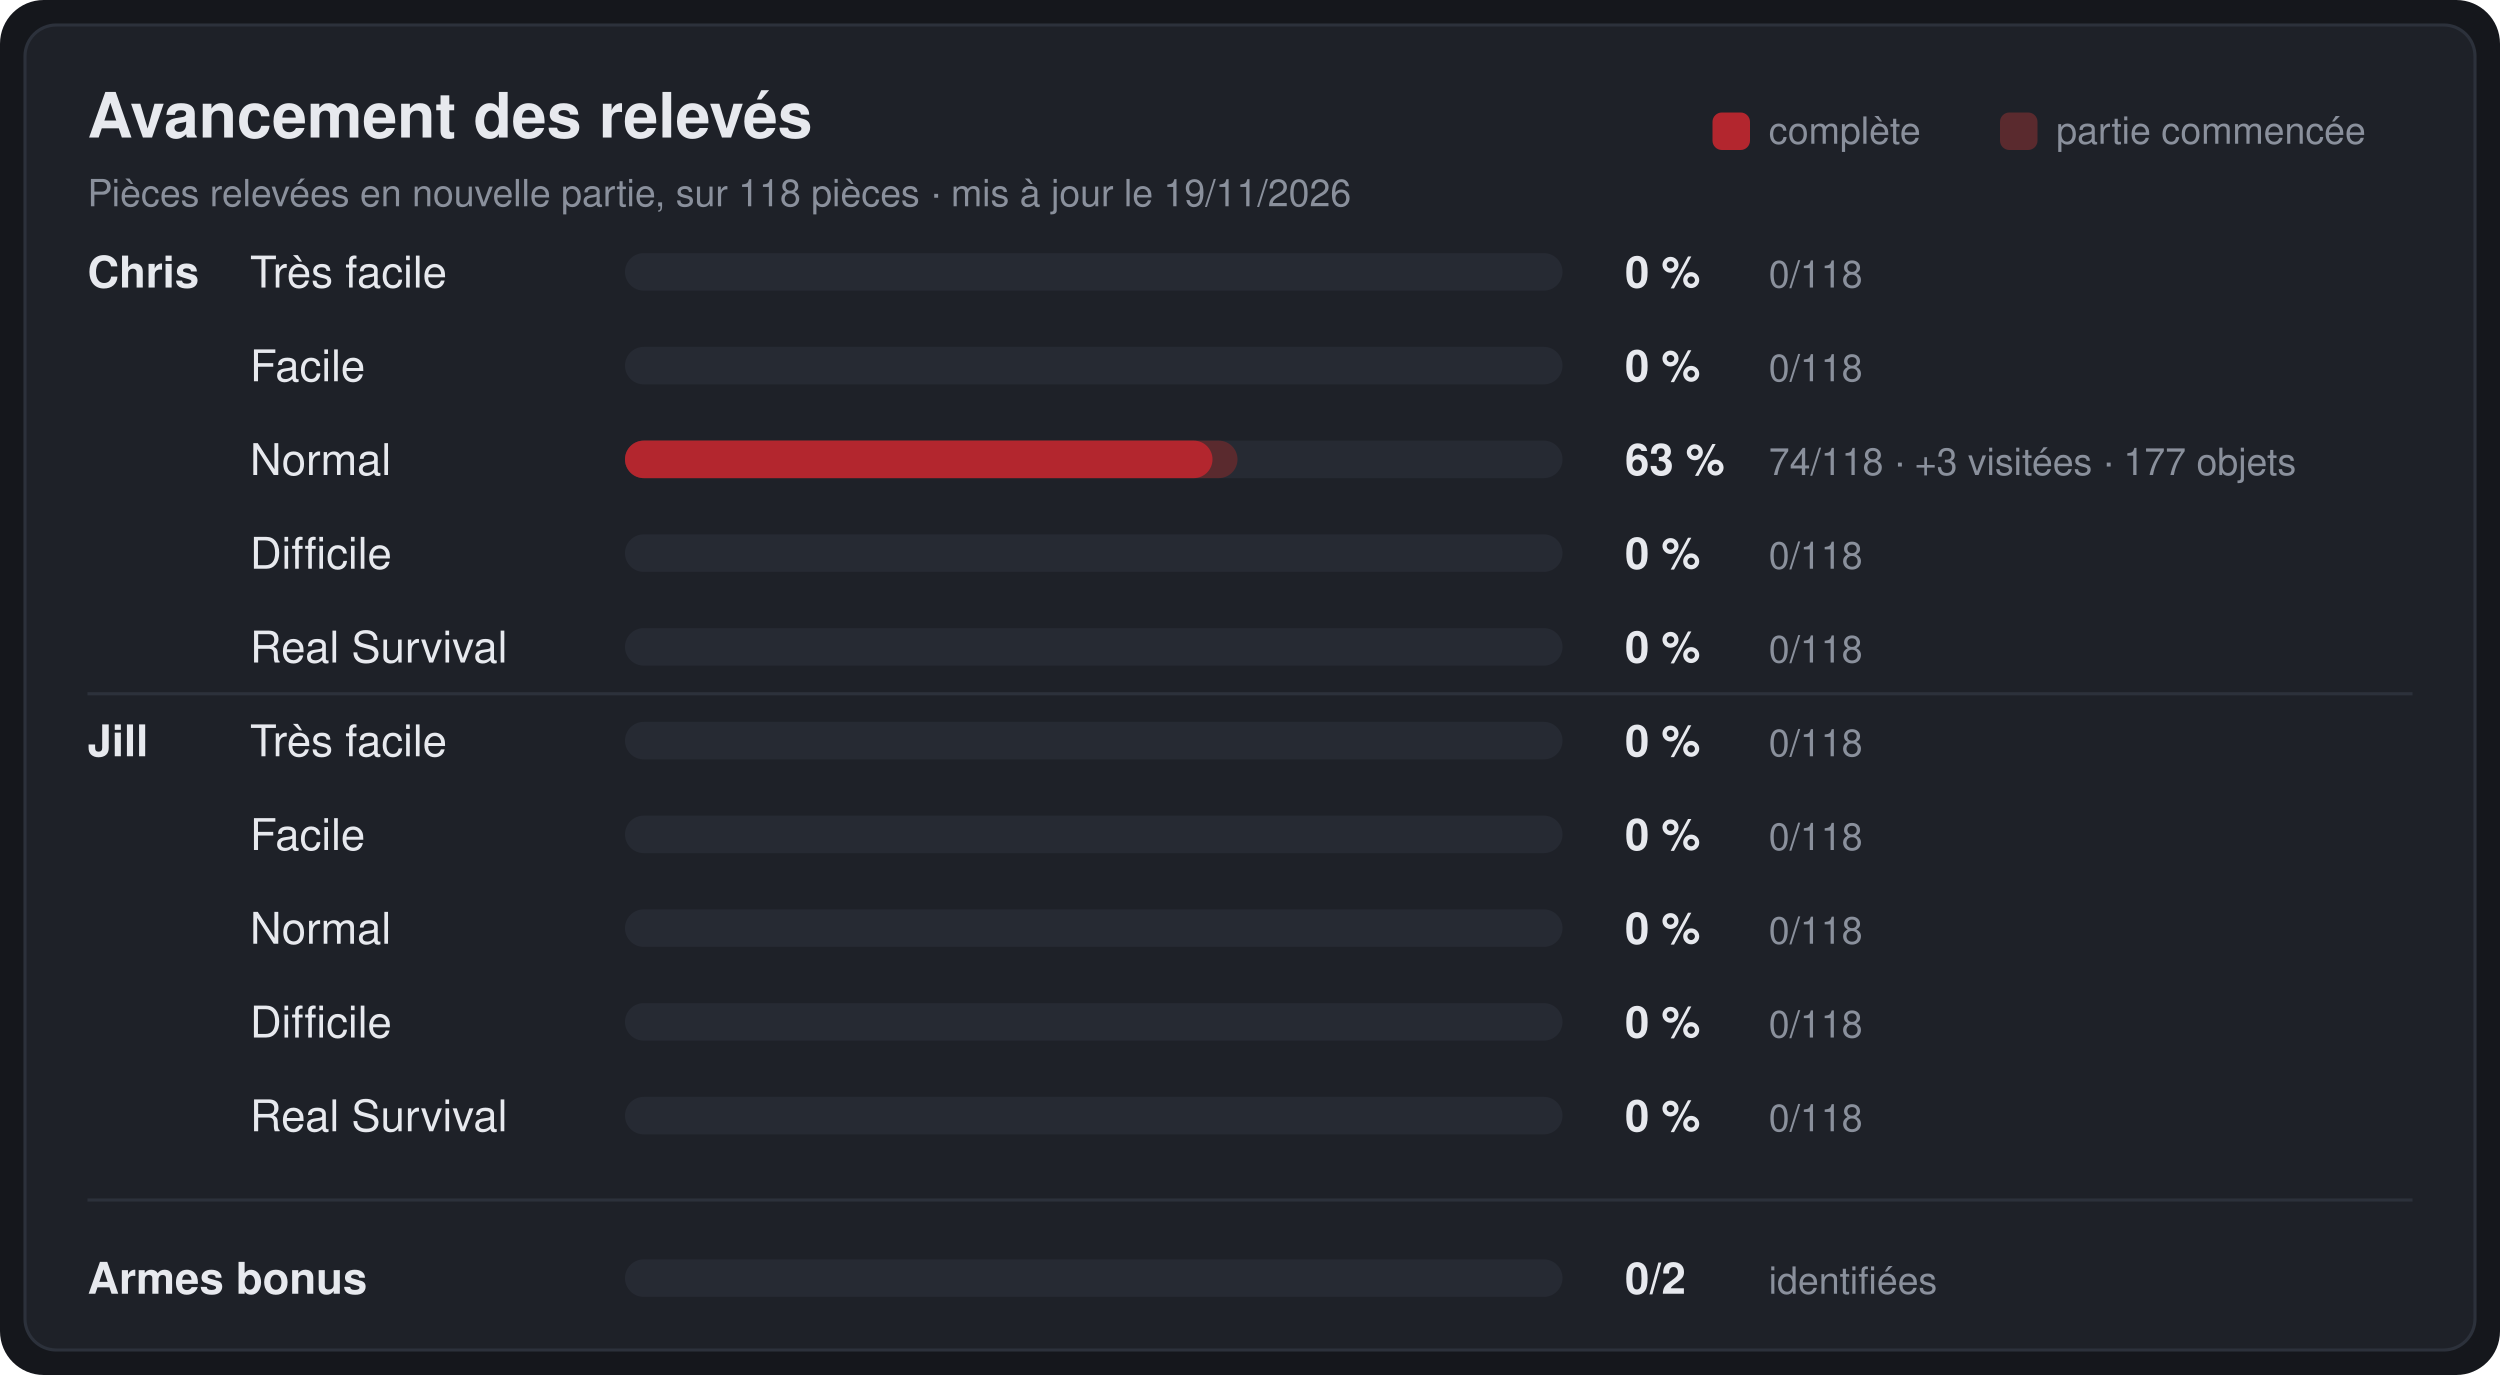
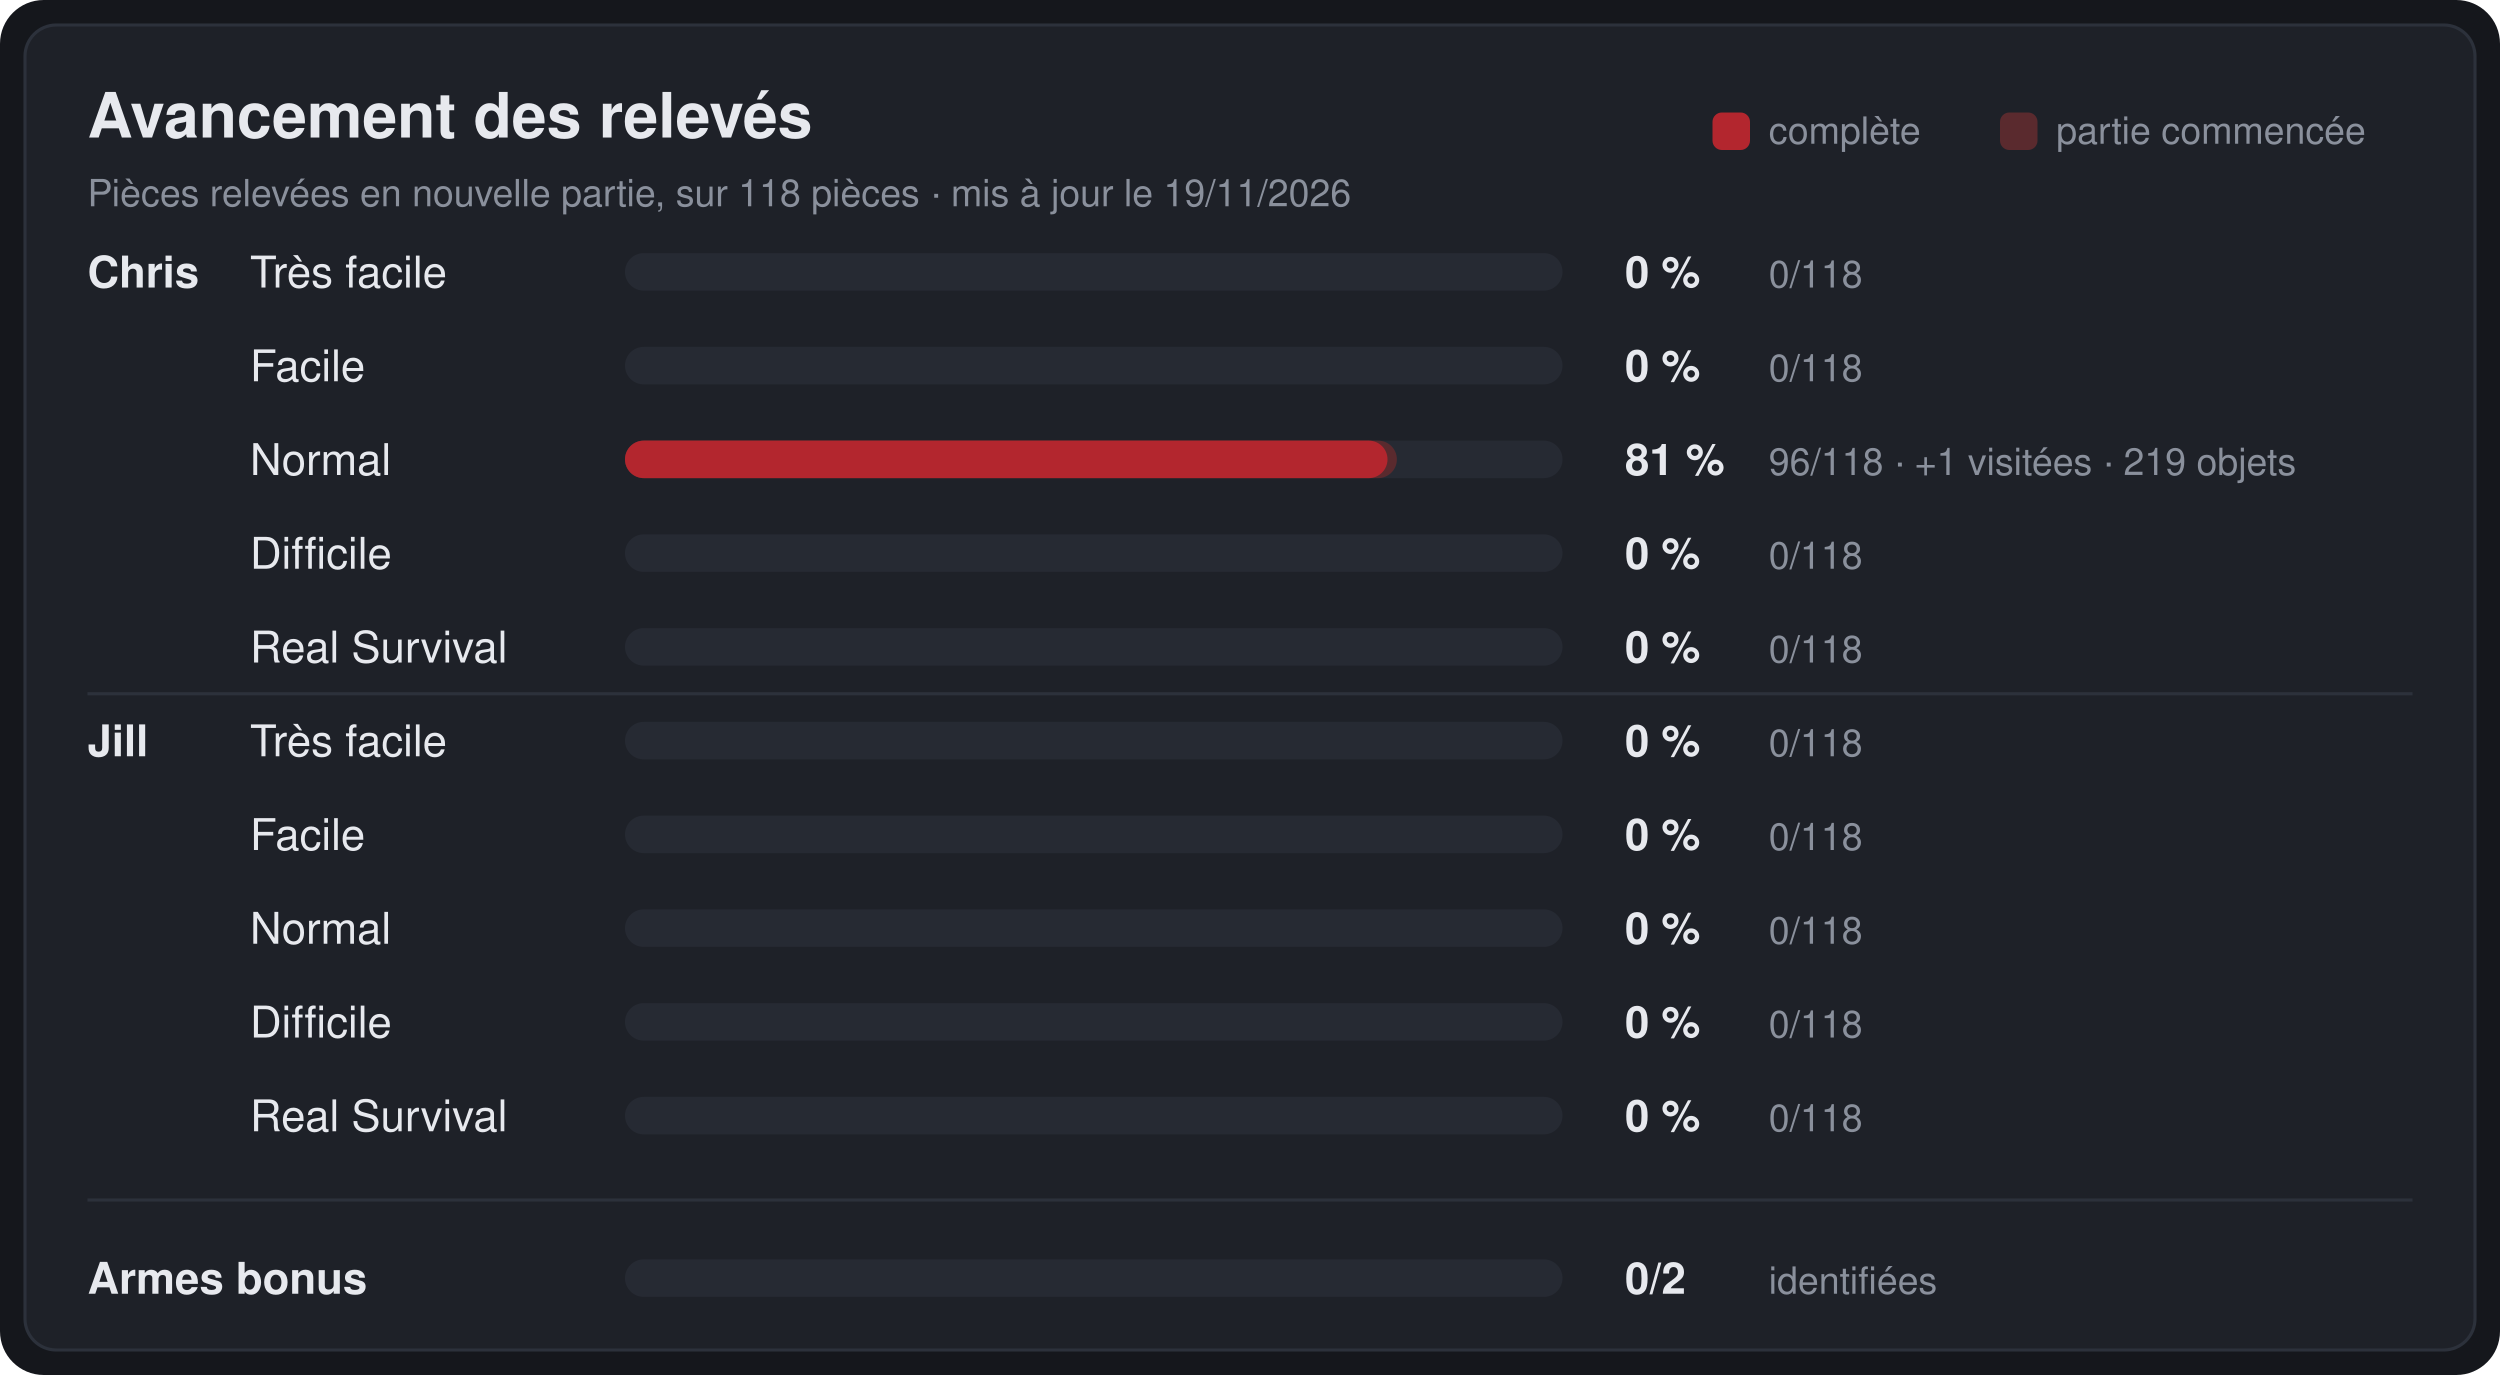
<svg xmlns="http://www.w3.org/2000/svg" width="800" height="440" viewBox="0 0 800 440" font-family="Segoe UI, Helvetica, Arial, sans-serif" role="img" aria-label="Avancement des relevés">
  <rect width="800" height="440" rx="14" fill="#15171c" />
  <rect x="8" y="8" width="784" height="424" rx="10" fill="#1e2128" stroke="#2c313b" />
  <text x="28" y="44" font-size="20" font-weight="700" fill="#e7e9ee">Avancement des relevés</text>
  <text x="28" y="66" font-size="12" fill="#8a909c">Pièces relevées en nouvelle partie, sur 118 pièces · mis à jour le 19/11/2026</text>
  <rect x="548" y="36" width="12" height="12" rx="3" fill="#b3262e" />
  <text x="566" y="46" font-size="12" fill="#8a909c">complète</text>
  <rect x="640" y="36" width="12" height="12" rx="3" fill="#5a2a2e" />
  <text x="658" y="46" font-size="12" fill="#8a909c">partie commencée</text>
  <text x="28" y="92" font-size="14" font-weight="700" fill="#e7e9ee">Chris</text>
  <text x="80" y="92" font-size="14" fill="#e7e9ee">Très facile</text>
  <rect x="200" y="81" width="300" height="12" rx="6" fill="#262a33" />
  <text x="520" y="92" font-size="14" font-weight="700" fill="#e7e9ee">0 %</text>
  <text x="566" y="92" font-size="12" fill="#8a909c">0/118</text>
  <text x="28" y="122" font-size="14" font-weight="700" fill="#e7e9ee" />
  <text x="80" y="122" font-size="14" fill="#e7e9ee">Facile</text>
  <rect x="200" y="111" width="300" height="12" rx="6" fill="#262a33" />
  <text x="520" y="122" font-size="14" font-weight="700" fill="#e7e9ee">0 %</text>
  <text x="566" y="122" font-size="12" fill="#8a909c">0/118</text>
  <text x="28" y="152" font-size="14" font-weight="700" fill="#e7e9ee" />
  <text x="80" y="152" font-size="14" fill="#e7e9ee">Normal</text>
  <rect x="200" y="141" width="300" height="12" rx="6" fill="#262a33" />
-   <rect x="200" y="141" width="196" height="12" rx="6" fill="#5a2a2e" />
-   <rect x="200" y="141" width="188" height="12" rx="6" fill="#b3262e" />
-   <text x="520" y="152" font-size="14" font-weight="700" fill="#e7e9ee">63 %</text>
-   <text x="566" y="152" font-size="12" fill="#8a909c">74/118 · +3 visitées · 177 objets</text>
+   <rect x="200" y="141" width="247" height="12" rx="6" fill="#5a2a2e" />
+   <rect x="200" y="141" width="244" height="12" rx="6" fill="#b3262e" />
+   <text x="520" y="152" font-size="14" font-weight="700" fill="#e7e9ee">81 %</text>
+   <text x="566" y="152" font-size="12" fill="#8a909c">96/118 · +1 visitées · 219 objets</text>
  <text x="28" y="182" font-size="14" font-weight="700" fill="#e7e9ee" />
  <text x="80" y="182" font-size="14" fill="#e7e9ee">Difficile</text>
  <rect x="200" y="171" width="300" height="12" rx="6" fill="#262a33" />
  <text x="520" y="182" font-size="14" font-weight="700" fill="#e7e9ee">0 %</text>
  <text x="566" y="182" font-size="12" fill="#8a909c">0/118</text>
  <text x="28" y="212" font-size="14" font-weight="700" fill="#e7e9ee" />
  <text x="80" y="212" font-size="14" fill="#e7e9ee">Real Survival</text>
  <rect x="200" y="201" width="300" height="12" rx="6" fill="#262a33" />
  <text x="520" y="212" font-size="14" font-weight="700" fill="#e7e9ee">0 %</text>
  <text x="566" y="212" font-size="12" fill="#8a909c">0/118</text>
  <line x1="28" y1="222" x2="772" y2="222" stroke="#2c313b" />
  <text x="28" y="242" font-size="14" font-weight="700" fill="#e7e9ee">Jill</text>
  <text x="80" y="242" font-size="14" fill="#e7e9ee">Très facile</text>
  <rect x="200" y="231" width="300" height="12" rx="6" fill="#262a33" />
  <text x="520" y="242" font-size="14" font-weight="700" fill="#e7e9ee">0 %</text>
  <text x="566" y="242" font-size="12" fill="#8a909c">0/118</text>
  <text x="28" y="272" font-size="14" font-weight="700" fill="#e7e9ee" />
  <text x="80" y="272" font-size="14" fill="#e7e9ee">Facile</text>
  <rect x="200" y="261" width="300" height="12" rx="6" fill="#262a33" />
  <text x="520" y="272" font-size="14" font-weight="700" fill="#e7e9ee">0 %</text>
  <text x="566" y="272" font-size="12" fill="#8a909c">0/118</text>
  <text x="28" y="302" font-size="14" font-weight="700" fill="#e7e9ee" />
  <text x="80" y="302" font-size="14" fill="#e7e9ee">Normal</text>
  <rect x="200" y="291" width="300" height="12" rx="6" fill="#262a33" />
  <text x="520" y="302" font-size="14" font-weight="700" fill="#e7e9ee">0 %</text>
  <text x="566" y="302" font-size="12" fill="#8a909c">0/118</text>
  <text x="28" y="332" font-size="14" font-weight="700" fill="#e7e9ee" />
  <text x="80" y="332" font-size="14" fill="#e7e9ee">Difficile</text>
  <rect x="200" y="321" width="300" height="12" rx="6" fill="#262a33" />
  <text x="520" y="332" font-size="14" font-weight="700" fill="#e7e9ee">0 %</text>
  <text x="566" y="332" font-size="12" fill="#8a909c">0/118</text>
  <text x="28" y="362" font-size="14" font-weight="700" fill="#e7e9ee" />
  <text x="80" y="362" font-size="14" fill="#e7e9ee">Real Survival</text>
  <rect x="200" y="351" width="300" height="12" rx="6" fill="#262a33" />
  <text x="520" y="362" font-size="14" font-weight="700" fill="#e7e9ee">0 %</text>
  <text x="566" y="362" font-size="12" fill="#8a909c">0/118</text>
  <line x1="28" y1="384" x2="772" y2="384" stroke="#2c313b" />
  <text x="28" y="414" font-size="14" font-weight="700" fill="#e7e9ee">Armes bonus</text>
  <rect x="200" y="403" width="300" height="12" rx="6" fill="#262a33" />
  <text x="520" y="414" font-size="14" font-weight="700" fill="#e7e9ee">0/2</text>
  <text x="566" y="414" font-size="12" fill="#8a909c">identifiées</text>
</svg>
